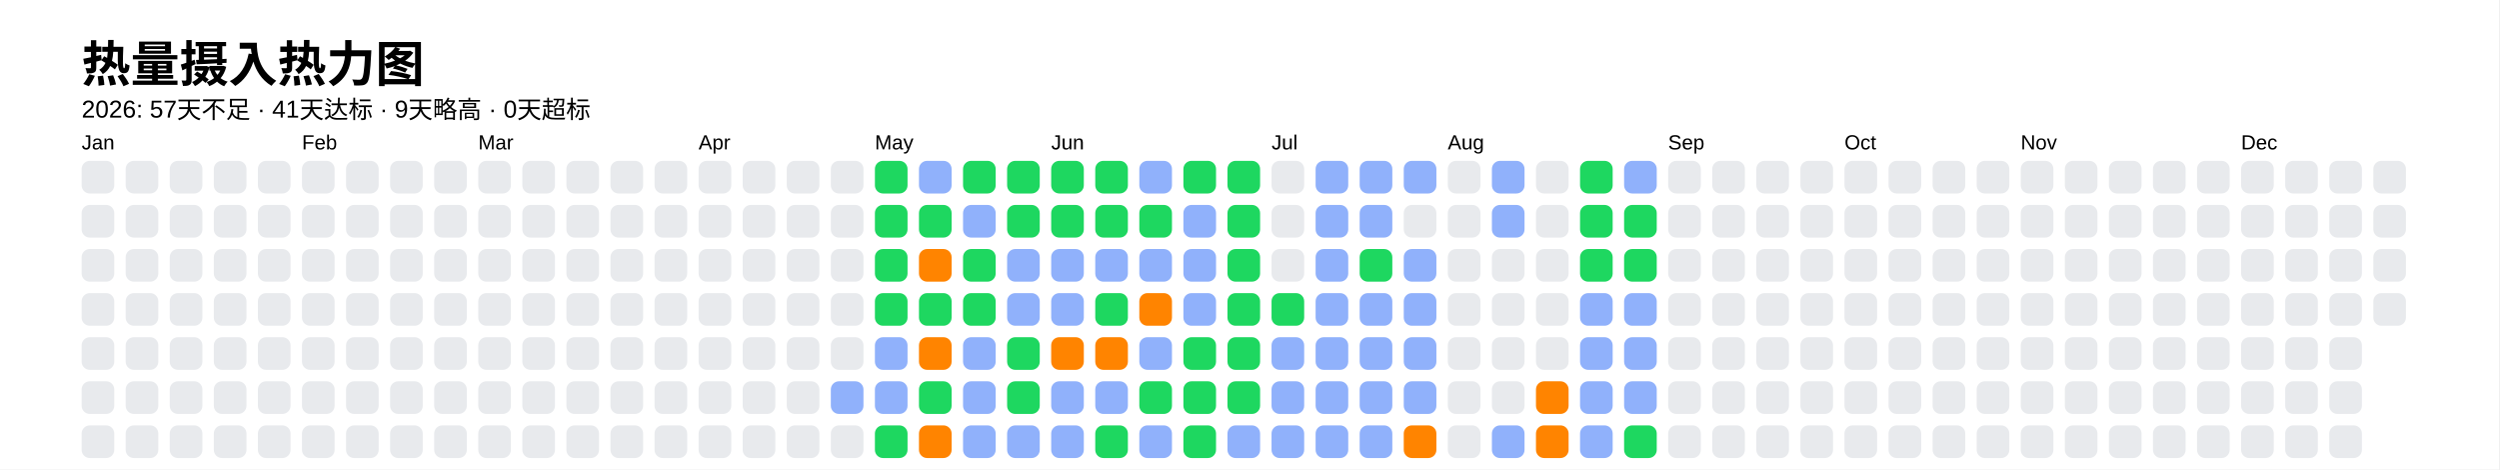
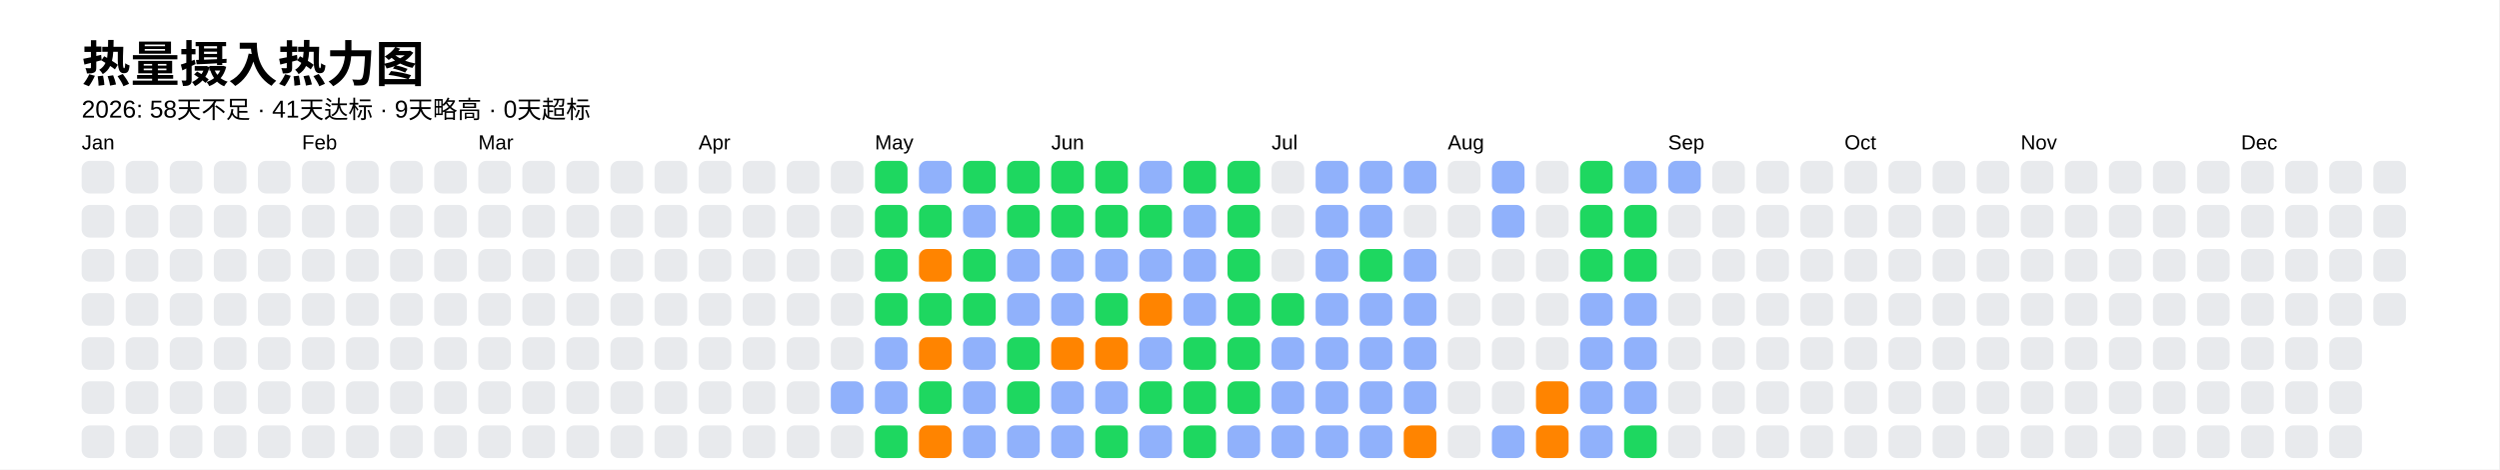
<svg xmlns="http://www.w3.org/2000/svg" style="background-color:white;" baseProfile="full" height="57.5mm" version="1.1" viewBox="0,0,306.2,57.5" width="306.2mm">
  <defs />
  <rect fill="#FFFFFF" height="57.5" width="306.2" x="0" y="0" />
  <text fill="#000000" style="font-size:6px; font-family:Arial; font-weight:bold;" x="10" y="10">热量摄入热力图</text>
-   <text fill="#000000" style="font-size:3px; font-family:Arial;" x="10" y="14.4">2026: 57天不足 · 41天达标 · 9天略高 · 0天超标</text>
+   <text fill="#000000" style="font-size:3px; font-family:Arial;" x="10" y="14.4">2026: 58天不足 · 41天达标 · 9天略高 · 0天超标</text>
  <text fill="#000000" style="font-size:2.5px; font-family:Arial" x="10" y="18.3">Jan</text>
  <rect fill="#E8EAED" height="4" rx="1" ry="1" width="4" x="10" y="19.7" />
  <rect fill="#E8EAED" height="4" rx="1" ry="1" width="4" x="10" y="25.1" />
  <rect fill="#E8EAED" height="4" rx="1" ry="1" width="4" x="10" y="30.5" />
  <rect fill="#E8EAED" height="4" rx="1" ry="1" width="4" x="10" y="35.9" />
  <rect fill="#E8EAED" height="4" rx="1" ry="1" width="4" x="10" y="41.3" />
  <rect fill="#E8EAED" height="4" rx="1" ry="1" width="4" x="10" y="46.7" />
  <rect fill="#E8EAED" height="4" rx="1" ry="1" width="4" x="10" y="52.1" />
  <rect fill="#E8EAED" height="4" rx="1" ry="1" width="4" x="15.4" y="19.7" />
  <rect fill="#E8EAED" height="4" rx="1" ry="1" width="4" x="15.4" y="25.1" />
  <rect fill="#E8EAED" height="4" rx="1" ry="1" width="4" x="15.4" y="30.5" />
  <rect fill="#E8EAED" height="4" rx="1" ry="1" width="4" x="15.4" y="35.9" />
  <rect fill="#E8EAED" height="4" rx="1" ry="1" width="4" x="15.4" y="41.3" />
  <rect fill="#E8EAED" height="4" rx="1" ry="1" width="4" x="15.4" y="46.7" />
  <rect fill="#E8EAED" height="4" rx="1" ry="1" width="4" x="15.4" y="52.1" />
  <rect fill="#E8EAED" height="4" rx="1" ry="1" width="4" x="20.8" y="19.7" />
  <rect fill="#E8EAED" height="4" rx="1" ry="1" width="4" x="20.8" y="25.1" />
  <rect fill="#E8EAED" height="4" rx="1" ry="1" width="4" x="20.8" y="30.5" />
  <rect fill="#E8EAED" height="4" rx="1" ry="1" width="4" x="20.8" y="35.9" />
  <rect fill="#E8EAED" height="4" rx="1" ry="1" width="4" x="20.8" y="41.3" />
  <rect fill="#E8EAED" height="4" rx="1" ry="1" width="4" x="20.8" y="46.7" />
  <rect fill="#E8EAED" height="4" rx="1" ry="1" width="4" x="20.8" y="52.1" />
  <rect fill="#E8EAED" height="4" rx="1" ry="1" width="4" x="26.2" y="19.7" />
  <rect fill="#E8EAED" height="4" rx="1" ry="1" width="4" x="26.2" y="25.1" />
  <rect fill="#E8EAED" height="4" rx="1" ry="1" width="4" x="26.2" y="30.5" />
  <rect fill="#E8EAED" height="4" rx="1" ry="1" width="4" x="26.2" y="35.9" />
  <rect fill="#E8EAED" height="4" rx="1" ry="1" width="4" x="26.2" y="41.3" />
  <rect fill="#E8EAED" height="4" rx="1" ry="1" width="4" x="26.2" y="46.7" />
  <rect fill="#E8EAED" height="4" rx="1" ry="1" width="4" x="26.2" y="52.1" />
  <rect fill="#E8EAED" height="4" rx="1" ry="1" width="4" x="31.6" y="19.7" />
  <rect fill="#E8EAED" height="4" rx="1" ry="1" width="4" x="31.6" y="25.1" />
  <rect fill="#E8EAED" height="4" rx="1" ry="1" width="4" x="31.6" y="30.5" />
  <rect fill="#E8EAED" height="4" rx="1" ry="1" width="4" x="31.6" y="35.9" />
  <rect fill="#E8EAED" height="4" rx="1" ry="1" width="4" x="31.6" y="41.3" />
  <rect fill="#E8EAED" height="4" rx="1" ry="1" width="4" x="31.6" y="46.7" />
  <rect fill="#E8EAED" height="4" rx="1" ry="1" width="4" x="31.6" y="52.1" />
  <text fill="#000000" style="font-size:2.5px; font-family:Arial" x="37.0" y="18.3">Feb</text>
  <rect fill="#E8EAED" height="4" rx="1" ry="1" width="4" x="37.0" y="19.7" />
  <rect fill="#E8EAED" height="4" rx="1" ry="1" width="4" x="37.0" y="25.1" />
  <rect fill="#E8EAED" height="4" rx="1" ry="1" width="4" x="37.0" y="30.5" />
  <rect fill="#E8EAED" height="4" rx="1" ry="1" width="4" x="37.0" y="35.9" />
  <rect fill="#E8EAED" height="4" rx="1" ry="1" width="4" x="37.0" y="41.3" />
  <rect fill="#E8EAED" height="4" rx="1" ry="1" width="4" x="37.0" y="46.7" />
  <rect fill="#E8EAED" height="4" rx="1" ry="1" width="4" x="37.0" y="52.1" />
  <rect fill="#E8EAED" height="4" rx="1" ry="1" width="4" x="42.4" y="19.7" />
  <rect fill="#E8EAED" height="4" rx="1" ry="1" width="4" x="42.4" y="25.1" />
  <rect fill="#E8EAED" height="4" rx="1" ry="1" width="4" x="42.4" y="30.5" />
  <rect fill="#E8EAED" height="4" rx="1" ry="1" width="4" x="42.4" y="35.9" />
  <rect fill="#E8EAED" height="4" rx="1" ry="1" width="4" x="42.4" y="41.3" />
  <rect fill="#E8EAED" height="4" rx="1" ry="1" width="4" x="42.4" y="46.7" />
  <rect fill="#E8EAED" height="4" rx="1" ry="1" width="4" x="42.4" y="52.1" />
  <rect fill="#E8EAED" height="4" rx="1" ry="1" width="4" x="47.8" y="19.7" />
  <rect fill="#E8EAED" height="4" rx="1" ry="1" width="4" x="47.8" y="25.1" />
  <rect fill="#E8EAED" height="4" rx="1" ry="1" width="4" x="47.8" y="30.5" />
  <rect fill="#E8EAED" height="4" rx="1" ry="1" width="4" x="47.8" y="35.9" />
  <rect fill="#E8EAED" height="4" rx="1" ry="1" width="4" x="47.8" y="41.3" />
  <rect fill="#E8EAED" height="4" rx="1" ry="1" width="4" x="47.8" y="46.7" />
  <rect fill="#E8EAED" height="4" rx="1" ry="1" width="4" x="47.8" y="52.1" />
  <rect fill="#E8EAED" height="4" rx="1" ry="1" width="4" x="53.2" y="19.7" />
  <rect fill="#E8EAED" height="4" rx="1" ry="1" width="4" x="53.2" y="25.1" />
  <rect fill="#E8EAED" height="4" rx="1" ry="1" width="4" x="53.2" y="30.5" />
  <rect fill="#E8EAED" height="4" rx="1" ry="1" width="4" x="53.2" y="35.9" />
  <rect fill="#E8EAED" height="4" rx="1" ry="1" width="4" x="53.2" y="41.3" />
  <rect fill="#E8EAED" height="4" rx="1" ry="1" width="4" x="53.2" y="46.7" />
  <rect fill="#E8EAED" height="4" rx="1" ry="1" width="4" x="53.2" y="52.1" />
  <text fill="#000000" style="font-size:2.5px; font-family:Arial" x="58.6" y="18.3">Mar</text>
  <rect fill="#E8EAED" height="4" rx="1" ry="1" width="4" x="58.6" y="19.7" />
  <rect fill="#E8EAED" height="4" rx="1" ry="1" width="4" x="58.6" y="25.1" />
  <rect fill="#E8EAED" height="4" rx="1" ry="1" width="4" x="58.6" y="30.5" />
  <rect fill="#E8EAED" height="4" rx="1" ry="1" width="4" x="58.6" y="35.9" />
  <rect fill="#E8EAED" height="4" rx="1" ry="1" width="4" x="58.6" y="41.3" />
  <rect fill="#E8EAED" height="4" rx="1" ry="1" width="4" x="58.6" y="46.7" />
  <rect fill="#E8EAED" height="4" rx="1" ry="1" width="4" x="58.6" y="52.1" />
  <rect fill="#E8EAED" height="4" rx="1" ry="1" width="4" x="64" y="19.7" />
  <rect fill="#E8EAED" height="4" rx="1" ry="1" width="4" x="64" y="25.1" />
  <rect fill="#E8EAED" height="4" rx="1" ry="1" width="4" x="64" y="30.5" />
  <rect fill="#E8EAED" height="4" rx="1" ry="1" width="4" x="64" y="35.9" />
  <rect fill="#E8EAED" height="4" rx="1" ry="1" width="4" x="64" y="41.3" />
  <rect fill="#E8EAED" height="4" rx="1" ry="1" width="4" x="64" y="46.7" />
  <rect fill="#E8EAED" height="4" rx="1" ry="1" width="4" x="64" y="52.1" />
  <rect fill="#E8EAED" height="4" rx="1" ry="1" width="4" x="69.4" y="19.7" />
  <rect fill="#E8EAED" height="4" rx="1" ry="1" width="4" x="69.4" y="25.1" />
  <rect fill="#E8EAED" height="4" rx="1" ry="1" width="4" x="69.4" y="30.5" />
  <rect fill="#E8EAED" height="4" rx="1" ry="1" width="4" x="69.4" y="35.9" />
  <rect fill="#E8EAED" height="4" rx="1" ry="1" width="4" x="69.4" y="41.3" />
  <rect fill="#E8EAED" height="4" rx="1" ry="1" width="4" x="69.4" y="46.7" />
  <rect fill="#E8EAED" height="4" rx="1" ry="1" width="4" x="69.4" y="52.1" />
  <rect fill="#E8EAED" height="4" rx="1" ry="1" width="4" x="74.8" y="19.7" />
  <rect fill="#E8EAED" height="4" rx="1" ry="1" width="4" x="74.8" y="25.1" />
  <rect fill="#E8EAED" height="4" rx="1" ry="1" width="4" x="74.8" y="30.5" />
  <rect fill="#E8EAED" height="4" rx="1" ry="1" width="4" x="74.8" y="35.9" />
  <rect fill="#E8EAED" height="4" rx="1" ry="1" width="4" x="74.8" y="41.3" />
  <rect fill="#E8EAED" height="4" rx="1" ry="1" width="4" x="74.8" y="46.7" />
  <rect fill="#E8EAED" height="4" rx="1" ry="1" width="4" x="74.8" y="52.1" />
  <rect fill="#E8EAED" height="4" rx="1" ry="1" width="4" x="80.2" y="19.7" />
  <rect fill="#E8EAED" height="4" rx="1" ry="1" width="4" x="80.2" y="25.1" />
  <rect fill="#E8EAED" height="4" rx="1" ry="1" width="4" x="80.2" y="30.5" />
  <rect fill="#E8EAED" height="4" rx="1" ry="1" width="4" x="80.2" y="35.9" />
  <rect fill="#E8EAED" height="4" rx="1" ry="1" width="4" x="80.2" y="41.3" />
  <rect fill="#E8EAED" height="4" rx="1" ry="1" width="4" x="80.2" y="46.7" />
  <rect fill="#E8EAED" height="4" rx="1" ry="1" width="4" x="80.2" y="52.1" />
  <text fill="#000000" style="font-size:2.5px; font-family:Arial" x="85.6" y="18.3">Apr</text>
  <rect fill="#E8EAED" height="4" rx="1" ry="1" width="4" x="85.6" y="19.7" />
  <rect fill="#E8EAED" height="4" rx="1" ry="1" width="4" x="85.6" y="25.1" />
  <rect fill="#E8EAED" height="4" rx="1" ry="1" width="4" x="85.6" y="30.5" />
  <rect fill="#E8EAED" height="4" rx="1" ry="1" width="4" x="85.6" y="35.9" />
  <rect fill="#E8EAED" height="4" rx="1" ry="1" width="4" x="85.6" y="41.3" />
  <rect fill="#E8EAED" height="4" rx="1" ry="1" width="4" x="85.6" y="46.7" />
  <rect fill="#E8EAED" height="4" rx="1" ry="1" width="4" x="85.6" y="52.1" />
  <rect fill="#E8EAED" height="4" rx="1" ry="1" width="4" x="91" y="19.7" />
  <rect fill="#E8EAED" height="4" rx="1" ry="1" width="4" x="91" y="25.1" />
  <rect fill="#E8EAED" height="4" rx="1" ry="1" width="4" x="91" y="30.5" />
  <rect fill="#E8EAED" height="4" rx="1" ry="1" width="4" x="91" y="35.9" />
  <rect fill="#E8EAED" height="4" rx="1" ry="1" width="4" x="91" y="41.3" />
  <rect fill="#E8EAED" height="4" rx="1" ry="1" width="4" x="91" y="46.7" />
  <rect fill="#E8EAED" height="4" rx="1" ry="1" width="4" x="91" y="52.1" />
  <rect fill="#E8EAED" height="4" rx="1" ry="1" width="4" x="96.4" y="19.7" />
  <rect fill="#E8EAED" height="4" rx="1" ry="1" width="4" x="96.4" y="25.1" />
  <rect fill="#E8EAED" height="4" rx="1" ry="1" width="4" x="96.4" y="30.5" />
  <rect fill="#E8EAED" height="4" rx="1" ry="1" width="4" x="96.4" y="35.9" />
  <rect fill="#E8EAED" height="4" rx="1" ry="1" width="4" x="96.4" y="41.3" />
  <rect fill="#E8EAED" height="4" rx="1" ry="1" width="4" x="96.4" y="46.7" />
  <rect fill="#E8EAED" height="4" rx="1" ry="1" width="4" x="96.4" y="52.1" />
  <rect fill="#E8EAED" height="4" rx="1" ry="1" width="4" x="101.8" y="19.7" />
  <rect fill="#E8EAED" height="4" rx="1" ry="1" width="4" x="101.8" y="25.1" />
  <rect fill="#E8EAED" height="4" rx="1" ry="1" width="4" x="101.8" y="30.5" />
  <rect fill="#E8EAED" height="4" rx="1" ry="1" width="4" x="101.8" y="35.9" />
  <rect fill="#E8EAED" height="4" rx="1" ry="1" width="4" x="101.8" y="41.3" />
  <rect fill="#90b1fb" height="4" rx="1" ry="1" width="4" x="101.8" y="46.7" />
  <rect fill="#E8EAED" height="4" rx="1" ry="1" width="4" x="101.8" y="52.1" />
  <text fill="#000000" style="font-size:2.5px; font-family:Arial" x="107.2" y="18.3">May</text>
  <rect fill="#1ed760" height="4" rx="1" ry="1" width="4" x="107.2" y="19.7" />
  <rect fill="#1ed760" height="4" rx="1" ry="1" width="4" x="107.2" y="25.1" />
  <rect fill="#1ed760" height="4" rx="1" ry="1" width="4" x="107.2" y="30.5" />
  <rect fill="#1ed760" height="4" rx="1" ry="1" width="4" x="107.2" y="35.9" />
  <rect fill="#90b1fb" height="4" rx="1" ry="1" width="4" x="107.2" y="41.3" />
  <rect fill="#90b1fb" height="4" rx="1" ry="1" width="4" x="107.2" y="46.7" />
  <rect fill="#1ed760" height="4" rx="1" ry="1" width="4" x="107.2" y="52.1" />
  <rect fill="#90b1fb" height="4" rx="1" ry="1" width="4" x="112.6" y="19.7" />
  <rect fill="#1ed760" height="4" rx="1" ry="1" width="4" x="112.6" y="25.1" />
  <rect fill="#ff8400" height="4" rx="1" ry="1" width="4" x="112.6" y="30.5" />
  <rect fill="#1ed760" height="4" rx="1" ry="1" width="4" x="112.6" y="35.9" />
  <rect fill="#ff8400" height="4" rx="1" ry="1" width="4" x="112.6" y="41.3" />
  <rect fill="#1ed760" height="4" rx="1" ry="1" width="4" x="112.6" y="46.7" />
  <rect fill="#ff8400" height="4" rx="1" ry="1" width="4" x="112.6" y="52.1" />
  <rect fill="#1ed760" height="4" rx="1" ry="1" width="4" x="118" y="19.7" />
  <rect fill="#90b1fb" height="4" rx="1" ry="1" width="4" x="118" y="25.1" />
  <rect fill="#1ed760" height="4" rx="1" ry="1" width="4" x="118" y="30.5" />
  <rect fill="#1ed760" height="4" rx="1" ry="1" width="4" x="118" y="35.9" />
  <rect fill="#90b1fb" height="4" rx="1" ry="1" width="4" x="118" y="41.3" />
  <rect fill="#90b1fb" height="4" rx="1" ry="1" width="4" x="118" y="46.7" />
  <rect fill="#90b1fb" height="4" rx="1" ry="1" width="4" x="118" y="52.1" />
  <rect fill="#1ed760" height="4" rx="1" ry="1" width="4" x="123.4" y="19.7" />
  <rect fill="#1ed760" height="4" rx="1" ry="1" width="4" x="123.4" y="25.1" />
  <rect fill="#90b1fb" height="4" rx="1" ry="1" width="4" x="123.4" y="30.5" />
  <rect fill="#90b1fb" height="4" rx="1" ry="1" width="4" x="123.4" y="35.9" />
  <rect fill="#1ed760" height="4" rx="1" ry="1" width="4" x="123.4" y="41.3" />
  <rect fill="#1ed760" height="4" rx="1" ry="1" width="4" x="123.4" y="46.7" />
  <rect fill="#90b1fb" height="4" rx="1" ry="1" width="4" x="123.4" y="52.1" />
  <text fill="#000000" style="font-size:2.5px; font-family:Arial" x="128.8" y="18.3">Jun</text>
  <rect fill="#1ed760" height="4" rx="1" ry="1" width="4" x="128.8" y="19.7" />
  <rect fill="#1ed760" height="4" rx="1" ry="1" width="4" x="128.8" y="25.1" />
  <rect fill="#90b1fb" height="4" rx="1" ry="1" width="4" x="128.8" y="30.5" />
  <rect fill="#90b1fb" height="4" rx="1" ry="1" width="4" x="128.8" y="35.9" />
  <rect fill="#ff8400" height="4" rx="1" ry="1" width="4" x="128.8" y="41.3" />
  <rect fill="#90b1fb" height="4" rx="1" ry="1" width="4" x="128.8" y="46.7" />
  <rect fill="#90b1fb" height="4" rx="1" ry="1" width="4" x="128.8" y="52.1" />
  <rect fill="#1ed760" height="4" rx="1" ry="1" width="4" x="134.2" y="19.7" />
  <rect fill="#1ed760" height="4" rx="1" ry="1" width="4" x="134.2" y="25.1" />
  <rect fill="#90b1fb" height="4" rx="1" ry="1" width="4" x="134.2" y="30.5" />
  <rect fill="#1ed760" height="4" rx="1" ry="1" width="4" x="134.2" y="35.9" />
  <rect fill="#ff8400" height="4" rx="1" ry="1" width="4" x="134.2" y="41.3" />
  <rect fill="#90b1fb" height="4" rx="1" ry="1" width="4" x="134.2" y="46.7" />
  <rect fill="#1ed760" height="4" rx="1" ry="1" width="4" x="134.2" y="52.1" />
  <rect fill="#90b1fb" height="4" rx="1" ry="1" width="4" x="139.6" y="19.7" />
  <rect fill="#1ed760" height="4" rx="1" ry="1" width="4" x="139.6" y="25.1" />
  <rect fill="#90b1fb" height="4" rx="1" ry="1" width="4" x="139.6" y="30.5" />
  <rect fill="#ff8400" height="4" rx="1" ry="1" width="4" x="139.6" y="35.9" />
  <rect fill="#90b1fb" height="4" rx="1" ry="1" width="4" x="139.6" y="41.3" />
  <rect fill="#1ed760" height="4" rx="1" ry="1" width="4" x="139.6" y="46.7" />
  <rect fill="#90b1fb" height="4" rx="1" ry="1" width="4" x="139.6" y="52.1" />
  <rect fill="#1ed760" height="4" rx="1" ry="1" width="4" x="145" y="19.7" />
  <rect fill="#90b1fb" height="4" rx="1" ry="1" width="4" x="145" y="25.1" />
  <rect fill="#90b1fb" height="4" rx="1" ry="1" width="4" x="145" y="30.5" />
  <rect fill="#90b1fb" height="4" rx="1" ry="1" width="4" x="145" y="35.9" />
  <rect fill="#1ed760" height="4" rx="1" ry="1" width="4" x="145" y="41.3" />
  <rect fill="#1ed760" height="4" rx="1" ry="1" width="4" x="145" y="46.7" />
  <rect fill="#1ed760" height="4" rx="1" ry="1" width="4" x="145" y="52.1" />
  <rect fill="#1ed760" height="4" rx="1" ry="1" width="4" x="150.4" y="19.7" />
  <rect fill="#1ed760" height="4" rx="1" ry="1" width="4" x="150.4" y="25.1" />
  <rect fill="#1ed760" height="4" rx="1" ry="1" width="4" x="150.4" y="30.5" />
  <rect fill="#1ed760" height="4" rx="1" ry="1" width="4" x="150.4" y="35.9" />
  <rect fill="#1ed760" height="4" rx="1" ry="1" width="4" x="150.4" y="41.3" />
  <rect fill="#1ed760" height="4" rx="1" ry="1" width="4" x="150.4" y="46.7" />
  <rect fill="#90b1fb" height="4" rx="1" ry="1" width="4" x="150.4" y="52.1" />
  <text fill="#000000" style="font-size:2.5px; font-family:Arial" x="155.8" y="18.3">Jul</text>
  <rect fill="#E8EAED" height="4" rx="1" ry="1" width="4" x="155.8" y="19.7" />
  <rect fill="#E8EAED" height="4" rx="1" ry="1" width="4" x="155.8" y="25.1" />
  <rect fill="#E8EAED" height="4" rx="1" ry="1" width="4" x="155.8" y="30.5" />
  <rect fill="#1ed760" height="4" rx="1" ry="1" width="4" x="155.8" y="35.9" />
  <rect fill="#90b1fb" height="4" rx="1" ry="1" width="4" x="155.8" y="41.3" />
  <rect fill="#90b1fb" height="4" rx="1" ry="1" width="4" x="155.8" y="46.7" />
  <rect fill="#90b1fb" height="4" rx="1" ry="1" width="4" x="155.8" y="52.1" />
  <rect fill="#90b1fb" height="4" rx="1" ry="1" width="4" x="161.2" y="19.7" />
  <rect fill="#90b1fb" height="4" rx="1" ry="1" width="4" x="161.2" y="25.1" />
  <rect fill="#90b1fb" height="4" rx="1" ry="1" width="4" x="161.2" y="30.5" />
  <rect fill="#90b1fb" height="4" rx="1" ry="1" width="4" x="161.2" y="35.9" />
  <rect fill="#90b1fb" height="4" rx="1" ry="1" width="4" x="161.2" y="41.3" />
  <rect fill="#90b1fb" height="4" rx="1" ry="1" width="4" x="161.2" y="46.7" />
  <rect fill="#90b1fb" height="4" rx="1" ry="1" width="4" x="161.2" y="52.1" />
  <rect fill="#90b1fb" height="4" rx="1" ry="1" width="4" x="166.6" y="19.7" />
  <rect fill="#90b1fb" height="4" rx="1" ry="1" width="4" x="166.6" y="25.1" />
  <rect fill="#1ed760" height="4" rx="1" ry="1" width="4" x="166.6" y="30.5" />
  <rect fill="#90b1fb" height="4" rx="1" ry="1" width="4" x="166.6" y="35.9" />
  <rect fill="#90b1fb" height="4" rx="1" ry="1" width="4" x="166.6" y="41.3" />
  <rect fill="#90b1fb" height="4" rx="1" ry="1" width="4" x="166.6" y="46.7" />
  <rect fill="#90b1fb" height="4" rx="1" ry="1" width="4" x="166.6" y="52.1" />
  <rect fill="#90b1fb" height="4" rx="1" ry="1" width="4" x="172" y="19.7" />
  <rect fill="#E8EAED" height="4" rx="1" ry="1" width="4" x="172" y="25.1" />
  <rect fill="#90b1fb" height="4" rx="1" ry="1" width="4" x="172" y="30.5" />
  <rect fill="#90b1fb" height="4" rx="1" ry="1" width="4" x="172" y="35.9" />
  <rect fill="#90b1fb" height="4" rx="1" ry="1" width="4" x="172" y="41.3" />
  <rect fill="#90b1fb" height="4" rx="1" ry="1" width="4" x="172" y="46.7" />
  <rect fill="#ff8400" height="4" rx="1" ry="1" width="4" x="172" y="52.1" />
  <text fill="#000000" style="font-size:2.5px; font-family:Arial" x="177.4" y="18.3">Aug</text>
  <rect fill="#E8EAED" height="4" rx="1" ry="1" width="4" x="177.4" y="19.7" />
  <rect fill="#E8EAED" height="4" rx="1" ry="1" width="4" x="177.4" y="25.1" />
  <rect fill="#E8EAED" height="4" rx="1" ry="1" width="4" x="177.4" y="30.5" />
  <rect fill="#E8EAED" height="4" rx="1" ry="1" width="4" x="177.4" y="35.9" />
  <rect fill="#E8EAED" height="4" rx="1" ry="1" width="4" x="177.4" y="41.3" />
  <rect fill="#E8EAED" height="4" rx="1" ry="1" width="4" x="177.4" y="46.7" />
  <rect fill="#E8EAED" height="4" rx="1" ry="1" width="4" x="177.4" y="52.1" />
  <rect fill="#90b1fb" height="4" rx="1" ry="1" width="4" x="182.8" y="19.7" />
  <rect fill="#90b1fb" height="4" rx="1" ry="1" width="4" x="182.8" y="25.1" />
  <rect fill="#E8EAED" height="4" rx="1" ry="1" width="4" x="182.8" y="30.5" />
  <rect fill="#E8EAED" height="4" rx="1" ry="1" width="4" x="182.8" y="35.9" />
  <rect fill="#E8EAED" height="4" rx="1" ry="1" width="4" x="182.8" y="41.3" />
  <rect fill="#E8EAED" height="4" rx="1" ry="1" width="4" x="182.8" y="46.7" />
  <rect fill="#90b1fb" height="4" rx="1" ry="1" width="4" x="182.8" y="52.1" />
  <rect fill="#E8EAED" height="4" rx="1" ry="1" width="4" x="188.2" y="19.7" />
  <rect fill="#E8EAED" height="4" rx="1" ry="1" width="4" x="188.2" y="25.1" />
  <rect fill="#E8EAED" height="4" rx="1" ry="1" width="4" x="188.2" y="30.5" />
  <rect fill="#E8EAED" height="4" rx="1" ry="1" width="4" x="188.2" y="35.9" />
  <rect fill="#E8EAED" height="4" rx="1" ry="1" width="4" x="188.2" y="41.3" />
  <rect fill="#ff8400" height="4" rx="1" ry="1" width="4" x="188.2" y="46.7" />
  <rect fill="#ff8400" height="4" rx="1" ry="1" width="4" x="188.2" y="52.1" />
  <rect fill="#1ed760" height="4" rx="1" ry="1" width="4" x="193.6" y="19.7" />
  <rect fill="#1ed760" height="4" rx="1" ry="1" width="4" x="193.6" y="25.1" />
  <rect fill="#1ed760" height="4" rx="1" ry="1" width="4" x="193.6" y="30.5" />
  <rect fill="#90b1fb" height="4" rx="1" ry="1" width="4" x="193.6" y="35.9" />
  <rect fill="#90b1fb" height="4" rx="1" ry="1" width="4" x="193.6" y="41.3" />
  <rect fill="#90b1fb" height="4" rx="1" ry="1" width="4" x="193.6" y="46.7" />
  <rect fill="#90b1fb" height="4" rx="1" ry="1" width="4" x="193.6" y="52.1" />
  <rect fill="#90b1fb" height="4" rx="1" ry="1" width="4" x="199" y="19.7" />
  <rect fill="#1ed760" height="4" rx="1" ry="1" width="4" x="199" y="25.1" />
  <rect fill="#1ed760" height="4" rx="1" ry="1" width="4" x="199" y="30.5" />
  <rect fill="#90b1fb" height="4" rx="1" ry="1" width="4" x="199" y="35.9" />
  <rect fill="#90b1fb" height="4" rx="1" ry="1" width="4" x="199" y="41.3" />
  <rect fill="#90b1fb" height="4" rx="1" ry="1" width="4" x="199" y="46.7" />
  <rect fill="#1ed760" height="4" rx="1" ry="1" width="4" x="199" y="52.1" />
  <text fill="#000000" style="font-size:2.5px; font-family:Arial" x="204.4" y="18.3">Sep</text>
-   <rect fill="#E8EAED" height="4" rx="1" ry="1" width="4" x="204.4" y="19.7" />
+   <rect fill="#90b1fb" height="4" rx="1" ry="1" width="4" x="204.4" y="19.7" />
  <rect fill="#E8EAED" height="4" rx="1" ry="1" width="4" x="204.4" y="25.1" />
  <rect fill="#E8EAED" height="4" rx="1" ry="1" width="4" x="204.4" y="30.5" />
  <rect fill="#E8EAED" height="4" rx="1" ry="1" width="4" x="204.4" y="35.9" />
  <rect fill="#E8EAED" height="4" rx="1" ry="1" width="4" x="204.4" y="41.3" />
  <rect fill="#E8EAED" height="4" rx="1" ry="1" width="4" x="204.4" y="46.7" />
  <rect fill="#E8EAED" height="4" rx="1" ry="1" width="4" x="204.4" y="52.1" />
  <rect fill="#E8EAED" height="4" rx="1" ry="1" width="4" x="209.8" y="19.7" />
  <rect fill="#E8EAED" height="4" rx="1" ry="1" width="4" x="209.8" y="25.1" />
  <rect fill="#E8EAED" height="4" rx="1" ry="1" width="4" x="209.8" y="30.5" />
  <rect fill="#E8EAED" height="4" rx="1" ry="1" width="4" x="209.8" y="35.9" />
  <rect fill="#E8EAED" height="4" rx="1" ry="1" width="4" x="209.8" y="41.3" />
  <rect fill="#E8EAED" height="4" rx="1" ry="1" width="4" x="209.8" y="46.7" />
  <rect fill="#E8EAED" height="4" rx="1" ry="1" width="4" x="209.8" y="52.1" />
  <rect fill="#E8EAED" height="4" rx="1" ry="1" width="4" x="215.2" y="19.7" />
  <rect fill="#E8EAED" height="4" rx="1" ry="1" width="4" x="215.2" y="25.1" />
  <rect fill="#E8EAED" height="4" rx="1" ry="1" width="4" x="215.2" y="30.5" />
  <rect fill="#E8EAED" height="4" rx="1" ry="1" width="4" x="215.2" y="35.9" />
  <rect fill="#E8EAED" height="4" rx="1" ry="1" width="4" x="215.2" y="41.3" />
  <rect fill="#E8EAED" height="4" rx="1" ry="1" width="4" x="215.2" y="46.7" />
  <rect fill="#E8EAED" height="4" rx="1" ry="1" width="4" x="215.2" y="52.1" />
  <rect fill="#E8EAED" height="4" rx="1" ry="1" width="4" x="220.6" y="19.7" />
  <rect fill="#E8EAED" height="4" rx="1" ry="1" width="4" x="220.6" y="25.1" />
  <rect fill="#E8EAED" height="4" rx="1" ry="1" width="4" x="220.6" y="30.5" />
  <rect fill="#E8EAED" height="4" rx="1" ry="1" width="4" x="220.6" y="35.9" />
  <rect fill="#E8EAED" height="4" rx="1" ry="1" width="4" x="220.6" y="41.3" />
  <rect fill="#E8EAED" height="4" rx="1" ry="1" width="4" x="220.6" y="46.7" />
  <rect fill="#E8EAED" height="4" rx="1" ry="1" width="4" x="220.6" y="52.1" />
  <text fill="#000000" style="font-size:2.5px; font-family:Arial" x="226" y="18.3">Oct</text>
  <rect fill="#E8EAED" height="4" rx="1" ry="1" width="4" x="226" y="19.7" />
  <rect fill="#E8EAED" height="4" rx="1" ry="1" width="4" x="226" y="25.1" />
  <rect fill="#E8EAED" height="4" rx="1" ry="1" width="4" x="226" y="30.5" />
  <rect fill="#E8EAED" height="4" rx="1" ry="1" width="4" x="226" y="35.9" />
  <rect fill="#E8EAED" height="4" rx="1" ry="1" width="4" x="226" y="41.3" />
  <rect fill="#E8EAED" height="4" rx="1" ry="1" width="4" x="226" y="46.7" />
  <rect fill="#E8EAED" height="4" rx="1" ry="1" width="4" x="226" y="52.1" />
  <rect fill="#E8EAED" height="4" rx="1" ry="1" width="4" x="231.4" y="19.7" />
  <rect fill="#E8EAED" height="4" rx="1" ry="1" width="4" x="231.4" y="25.1" />
  <rect fill="#E8EAED" height="4" rx="1" ry="1" width="4" x="231.4" y="30.5" />
  <rect fill="#E8EAED" height="4" rx="1" ry="1" width="4" x="231.4" y="35.9" />
  <rect fill="#E8EAED" height="4" rx="1" ry="1" width="4" x="231.4" y="41.3" />
  <rect fill="#E8EAED" height="4" rx="1" ry="1" width="4" x="231.4" y="46.7" />
  <rect fill="#E8EAED" height="4" rx="1" ry="1" width="4" x="231.4" y="52.1" />
  <rect fill="#E8EAED" height="4" rx="1" ry="1" width="4" x="236.8" y="19.7" />
  <rect fill="#E8EAED" height="4" rx="1" ry="1" width="4" x="236.8" y="25.1" />
  <rect fill="#E8EAED" height="4" rx="1" ry="1" width="4" x="236.8" y="30.5" />
  <rect fill="#E8EAED" height="4" rx="1" ry="1" width="4" x="236.8" y="35.9" />
  <rect fill="#E8EAED" height="4" rx="1" ry="1" width="4" x="236.8" y="41.3" />
  <rect fill="#E8EAED" height="4" rx="1" ry="1" width="4" x="236.8" y="46.7" />
  <rect fill="#E8EAED" height="4" rx="1" ry="1" width="4" x="236.8" y="52.1" />
  <rect fill="#E8EAED" height="4" rx="1" ry="1" width="4" x="242.2" y="19.7" />
  <rect fill="#E8EAED" height="4" rx="1" ry="1" width="4" x="242.2" y="25.1" />
  <rect fill="#E8EAED" height="4" rx="1" ry="1" width="4" x="242.2" y="30.5" />
  <rect fill="#E8EAED" height="4" rx="1" ry="1" width="4" x="242.2" y="35.9" />
  <rect fill="#E8EAED" height="4" rx="1" ry="1" width="4" x="242.2" y="41.3" />
  <rect fill="#E8EAED" height="4" rx="1" ry="1" width="4" x="242.2" y="46.7" />
  <rect fill="#E8EAED" height="4" rx="1" ry="1" width="4" x="242.2" y="52.1" />
  <text fill="#000000" style="font-size:2.5px; font-family:Arial" x="247.6" y="18.3">Nov</text>
  <rect fill="#E8EAED" height="4" rx="1" ry="1" width="4" x="247.6" y="19.7" />
  <rect fill="#E8EAED" height="4" rx="1" ry="1" width="4" x="247.6" y="25.1" />
  <rect fill="#E8EAED" height="4" rx="1" ry="1" width="4" x="247.6" y="30.5" />
  <rect fill="#E8EAED" height="4" rx="1" ry="1" width="4" x="247.6" y="35.9" />
  <rect fill="#E8EAED" height="4" rx="1" ry="1" width="4" x="247.6" y="41.3" />
  <rect fill="#E8EAED" height="4" rx="1" ry="1" width="4" x="247.6" y="46.7" />
  <rect fill="#E8EAED" height="4" rx="1" ry="1" width="4" x="247.6" y="52.1" />
  <rect fill="#E8EAED" height="4" rx="1" ry="1" width="4" x="253" y="19.7" />
  <rect fill="#E8EAED" height="4" rx="1" ry="1" width="4" x="253" y="25.1" />
  <rect fill="#E8EAED" height="4" rx="1" ry="1" width="4" x="253" y="30.5" />
  <rect fill="#E8EAED" height="4" rx="1" ry="1" width="4" x="253" y="35.9" />
  <rect fill="#E8EAED" height="4" rx="1" ry="1" width="4" x="253" y="41.3" />
  <rect fill="#E8EAED" height="4" rx="1" ry="1" width="4" x="253" y="46.7" />
  <rect fill="#E8EAED" height="4" rx="1" ry="1" width="4" x="253" y="52.1" />
  <rect fill="#E8EAED" height="4" rx="1" ry="1" width="4" x="258.4" y="19.7" />
  <rect fill="#E8EAED" height="4" rx="1" ry="1" width="4" x="258.4" y="25.1" />
  <rect fill="#E8EAED" height="4" rx="1" ry="1" width="4" x="258.4" y="30.5" />
  <rect fill="#E8EAED" height="4" rx="1" ry="1" width="4" x="258.4" y="35.9" />
  <rect fill="#E8EAED" height="4" rx="1" ry="1" width="4" x="258.4" y="41.3" />
  <rect fill="#E8EAED" height="4" rx="1" ry="1" width="4" x="258.4" y="46.7" />
  <rect fill="#E8EAED" height="4" rx="1" ry="1" width="4" x="258.4" y="52.1" />
  <rect fill="#E8EAED" height="4" rx="1" ry="1" width="4" x="263.8" y="19.7" />
  <rect fill="#E8EAED" height="4" rx="1" ry="1" width="4" x="263.8" y="25.1" />
  <rect fill="#E8EAED" height="4" rx="1" ry="1" width="4" x="263.8" y="30.5" />
  <rect fill="#E8EAED" height="4" rx="1" ry="1" width="4" x="263.8" y="35.9" />
  <rect fill="#E8EAED" height="4" rx="1" ry="1" width="4" x="263.8" y="41.3" />
  <rect fill="#E8EAED" height="4" rx="1" ry="1" width="4" x="263.8" y="46.7" />
  <rect fill="#E8EAED" height="4" rx="1" ry="1" width="4" x="263.8" y="52.1" />
  <rect fill="#E8EAED" height="4" rx="1" ry="1" width="4" x="269.2" y="19.7" />
  <rect fill="#E8EAED" height="4" rx="1" ry="1" width="4" x="269.2" y="25.1" />
  <rect fill="#E8EAED" height="4" rx="1" ry="1" width="4" x="269.2" y="30.5" />
  <rect fill="#E8EAED" height="4" rx="1" ry="1" width="4" x="269.2" y="35.9" />
  <rect fill="#E8EAED" height="4" rx="1" ry="1" width="4" x="269.2" y="41.3" />
  <rect fill="#E8EAED" height="4" rx="1" ry="1" width="4" x="269.2" y="46.7" />
  <rect fill="#E8EAED" height="4" rx="1" ry="1" width="4" x="269.2" y="52.1" />
  <text fill="#000000" style="font-size:2.5px; font-family:Arial" x="274.6" y="18.3">Dec</text>
  <rect fill="#E8EAED" height="4" rx="1" ry="1" width="4" x="274.6" y="19.7" />
  <rect fill="#E8EAED" height="4" rx="1" ry="1" width="4" x="274.6" y="25.1" />
  <rect fill="#E8EAED" height="4" rx="1" ry="1" width="4" x="274.6" y="30.5" />
  <rect fill="#E8EAED" height="4" rx="1" ry="1" width="4" x="274.6" y="35.9" />
  <rect fill="#E8EAED" height="4" rx="1" ry="1" width="4" x="274.6" y="41.3" />
  <rect fill="#E8EAED" height="4" rx="1" ry="1" width="4" x="274.6" y="46.7" />
  <rect fill="#E8EAED" height="4" rx="1" ry="1" width="4" x="274.6" y="52.1" />
  <rect fill="#E8EAED" height="4" rx="1" ry="1" width="4" x="280" y="19.7" />
  <rect fill="#E8EAED" height="4" rx="1" ry="1" width="4" x="280" y="25.1" />
  <rect fill="#E8EAED" height="4" rx="1" ry="1" width="4" x="280" y="30.5" />
  <rect fill="#E8EAED" height="4" rx="1" ry="1" width="4" x="280" y="35.9" />
  <rect fill="#E8EAED" height="4" rx="1" ry="1" width="4" x="280" y="41.3" />
  <rect fill="#E8EAED" height="4" rx="1" ry="1" width="4" x="280" y="46.7" />
  <rect fill="#E8EAED" height="4" rx="1" ry="1" width="4" x="280" y="52.1" />
  <rect fill="#E8EAED" height="4" rx="1" ry="1" width="4" x="285.4" y="19.7" />
  <rect fill="#E8EAED" height="4" rx="1" ry="1" width="4" x="285.4" y="25.1" />
  <rect fill="#E8EAED" height="4" rx="1" ry="1" width="4" x="285.4" y="30.5" />
  <rect fill="#E8EAED" height="4" rx="1" ry="1" width="4" x="285.4" y="35.9" />
  <rect fill="#E8EAED" height="4" rx="1" ry="1" width="4" x="285.4" y="41.3" />
  <rect fill="#E8EAED" height="4" rx="1" ry="1" width="4" x="285.4" y="46.7" />
  <rect fill="#E8EAED" height="4" rx="1" ry="1" width="4" x="285.4" y="52.1" />
  <rect fill="#E8EAED" height="4" rx="1" ry="1" width="4" x="290.8" y="19.7" />
  <rect fill="#E8EAED" height="4" rx="1" ry="1" width="4" x="290.8" y="25.1" />
  <rect fill="#E8EAED" height="4" rx="1" ry="1" width="4" x="290.8" y="30.5" />
  <rect fill="#E8EAED" height="4" rx="1" ry="1" width="4" x="290.8" y="35.9" />
</svg>
